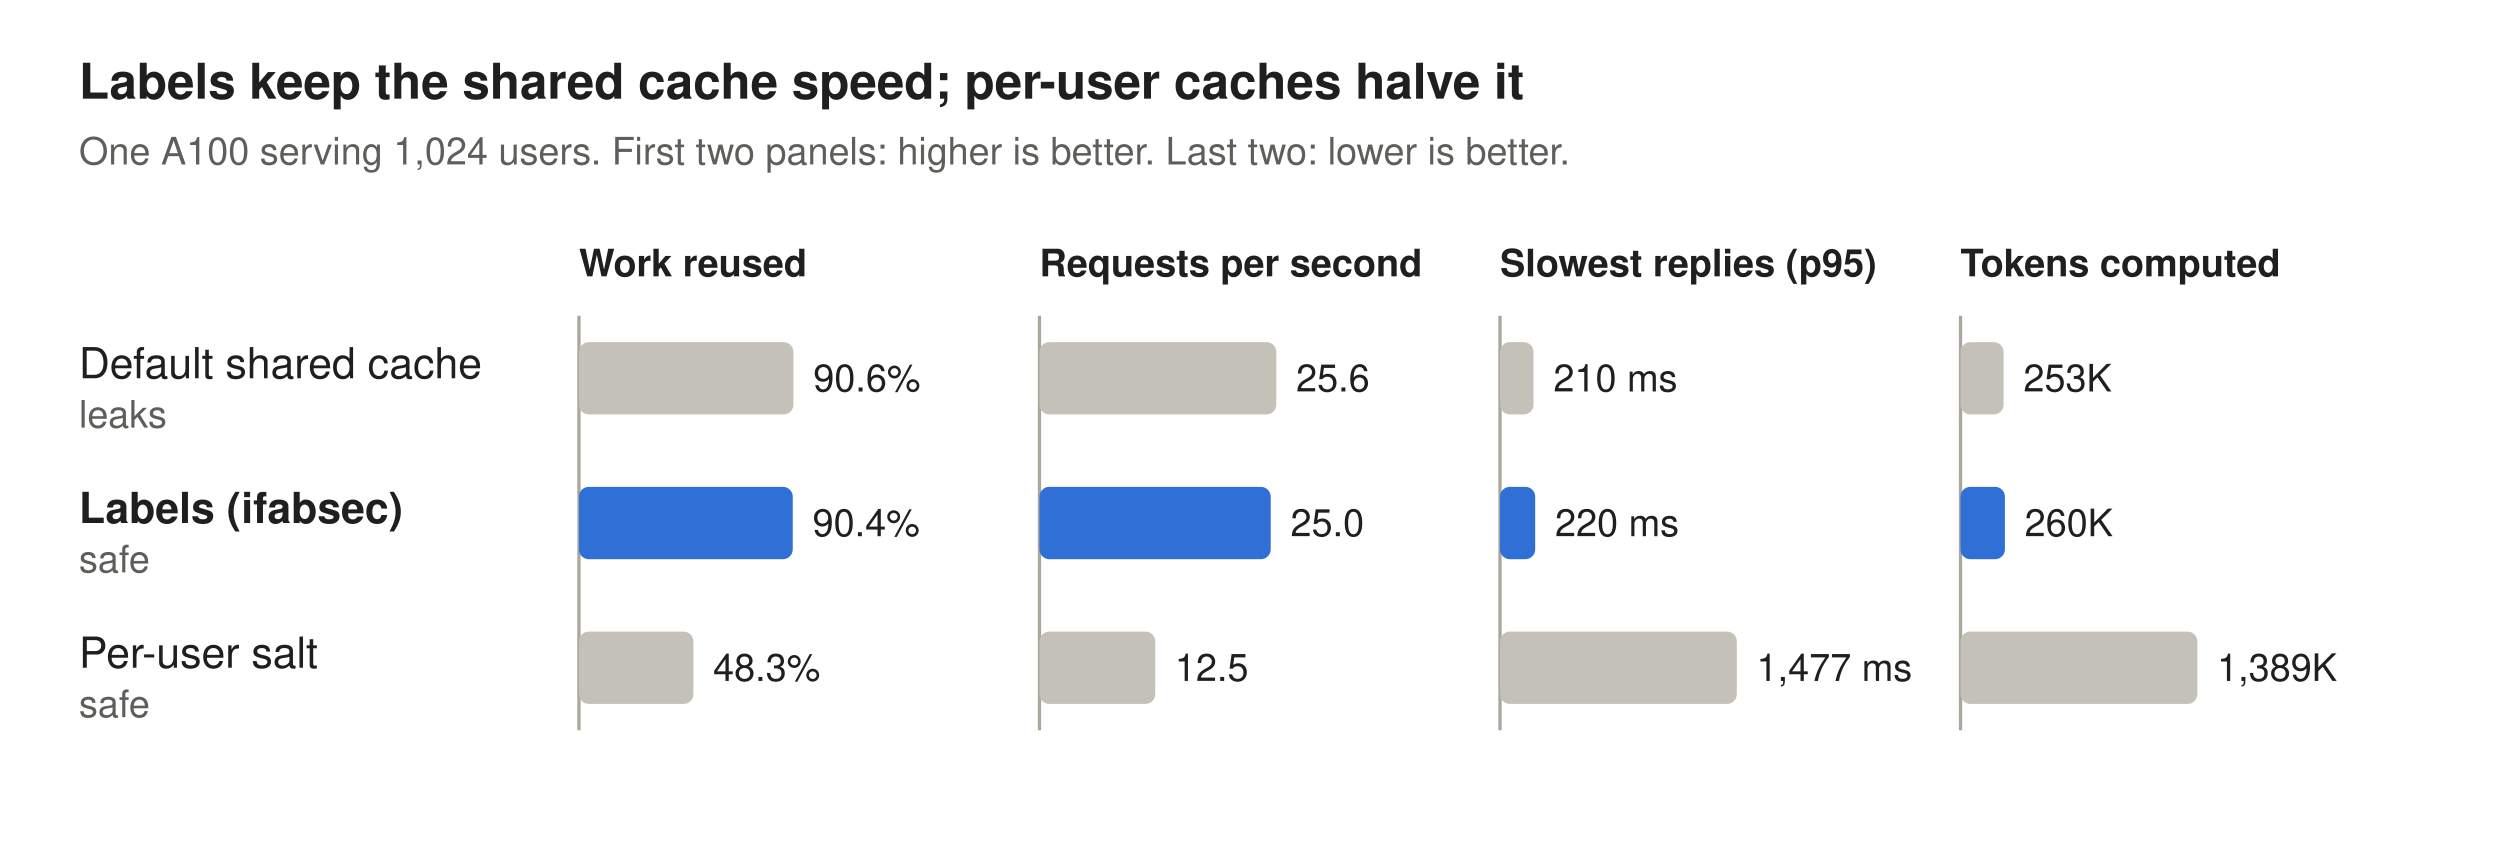
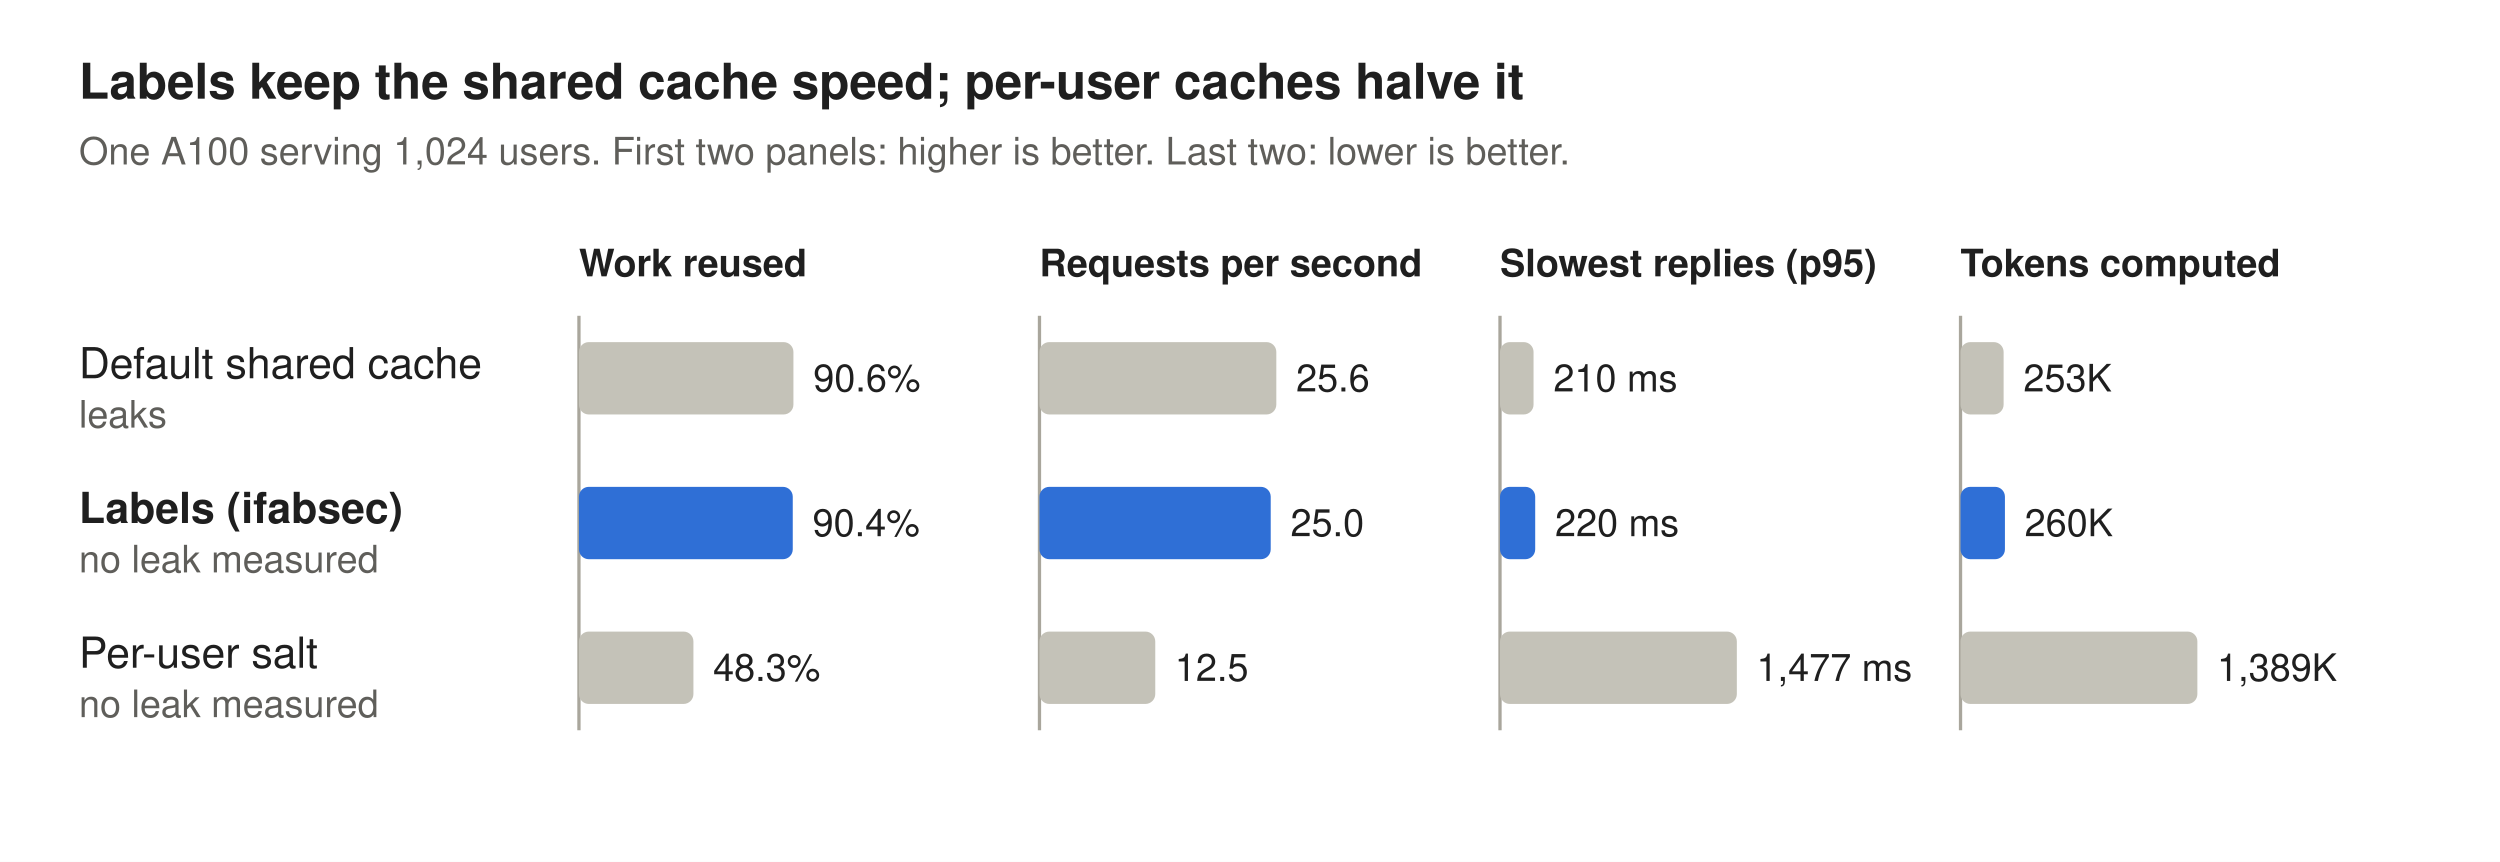
<svg xmlns="http://www.w3.org/2000/svg" viewBox="0 0 760 262" width="760" height="262" font-family="-apple-system, Segoe UI, Helvetica, Arial, sans-serif">
  <rect width="760" height="262" fill="#fff" />
  <text x="24" y="30" font-size="15" font-weight="600" fill="#1f1f1f" text-anchor="start">Labels keep the shared cache speed; per-user caches halve it</text>
  <text x="24" y="50" font-size="11.5" font-weight="400" fill="#5f5e5a" text-anchor="start">One A100 serving 1,024 users. First two panels: higher is better. Last two: lower is better.</text>
  <text x="24" y="115" font-size="13" font-weight="400" fill="#1f1f1f" text-anchor="start">Default shared cache</text>
  <text x="24" y="130" font-size="11.5" font-weight="400" fill="#5f5e5a" text-anchor="start">leaks</text>
  <text x="24" y="159" font-size="13" font-weight="600" fill="#1f1f1f" text-anchor="start">Labels (ifabsec)</text>
-   <text x="24" y="174" font-size="11.5" font-weight="400" fill="#5f5e5a" text-anchor="start">safe</text>
+   <text x="24" y="174" font-size="11.5" font-weight="400" fill="#5f5e5a" text-anchor="start">no leak measured</text>
  <text x="24" y="203" font-size="13" font-weight="400" fill="#1f1f1f" text-anchor="start">Per-user salt</text>
-   <text x="24" y="218" font-size="11.5" font-weight="400" fill="#5f5e5a" text-anchor="start">safe</text>
+   <text x="24" y="218" font-size="11.5" font-weight="400" fill="#5f5e5a" text-anchor="start">no leak measured</text>
  <text x="176" y="84" font-size="11.5" font-weight="600" fill="#1f1f1f" text-anchor="start">Work reused</text>
  <line x1="176" x2="176" y1="96" y2="222" stroke="#a9a69c" />
  <rect x="176" y="104" width="65.2" height="22" rx="3" fill="#c4c2b8" />
  <text x="247.232" y="119" font-size="11.5" font-weight="400" fill="#1f1f1f" text-anchor="start">90.6%</text>
  <rect x="176" y="148" width="65.0" height="22" rx="3" fill="#2f6fd6" />
  <text x="247.016" y="163" font-size="11.5" font-weight="400" fill="#1f1f1f" text-anchor="start">90.4%</text>
  <rect x="176" y="192" width="34.8" height="22" rx="3" fill="#c4c2b8" />
  <text x="216.776" y="207" font-size="11.5" font-weight="400" fill="#1f1f1f" text-anchor="start">48.3%</text>
  <text x="316" y="84" font-size="11.5" font-weight="600" fill="#1f1f1f" text-anchor="start">Requests per second</text>
  <line x1="316" x2="316" y1="96" y2="222" stroke="#a9a69c" />
  <rect x="316" y="104" width="72.0" height="22" rx="3" fill="#c4c2b8" />
  <text x="394.0" y="119" font-size="11.5" font-weight="400" fill="#1f1f1f" text-anchor="start">25.6</text>
  <rect x="316" y="148" width="70.3" height="22" rx="3" fill="#2f6fd6" />
  <text x="392.312" y="163" font-size="11.5" font-weight="400" fill="#1f1f1f" text-anchor="start">25.0</text>
  <rect x="316" y="192" width="35.2" height="22" rx="3" fill="#c4c2b8" />
  <text x="357.156" y="207" font-size="11.5" font-weight="400" fill="#1f1f1f" text-anchor="start">12.5</text>
  <text x="456" y="84" font-size="11.5" font-weight="600" fill="#1f1f1f" text-anchor="start">Slowest replies (p95)</text>
  <line x1="456" x2="456" y1="96" y2="222" stroke="#a9a69c" />
  <rect x="456" y="104" width="10.2" height="22" rx="3" fill="#c4c2b8" />
  <text x="472.237" y="119" font-size="11.5" font-weight="400" fill="#1f1f1f" text-anchor="start">210 ms</text>
  <rect x="456" y="148" width="10.7" height="22" rx="3" fill="#2f6fd6" />
  <text x="472.724" y="163" font-size="11.5" font-weight="400" fill="#1f1f1f" text-anchor="start">220 ms</text>
  <rect x="456" y="192" width="72.0" height="22" rx="3" fill="#c4c2b8" />
  <text x="534.0" y="207" font-size="11.5" font-weight="400" fill="#1f1f1f" text-anchor="start">1,477 ms</text>
  <text x="596" y="84" font-size="11.5" font-weight="600" fill="#1f1f1f" text-anchor="start">Tokens computed</text>
  <line x1="596" x2="596" y1="96" y2="222" stroke="#a9a69c" />
  <rect x="596" y="104" width="13.1" height="22" rx="3" fill="#c4c2b8" />
  <text x="615.114" y="119" font-size="11.5" font-weight="400" fill="#1f1f1f" text-anchor="start">253K</text>
  <rect x="596" y="148" width="13.5" height="22" rx="3" fill="#2f6fd6" />
  <text x="615.477" y="163" font-size="11.5" font-weight="400" fill="#1f1f1f" text-anchor="start">260K</text>
  <rect x="596" y="192" width="72.0" height="22" rx="3" fill="#c4c2b8" />
  <text x="674.0" y="207" font-size="11.5" font-weight="400" fill="#1f1f1f" text-anchor="start">1,389K</text>
</svg>
